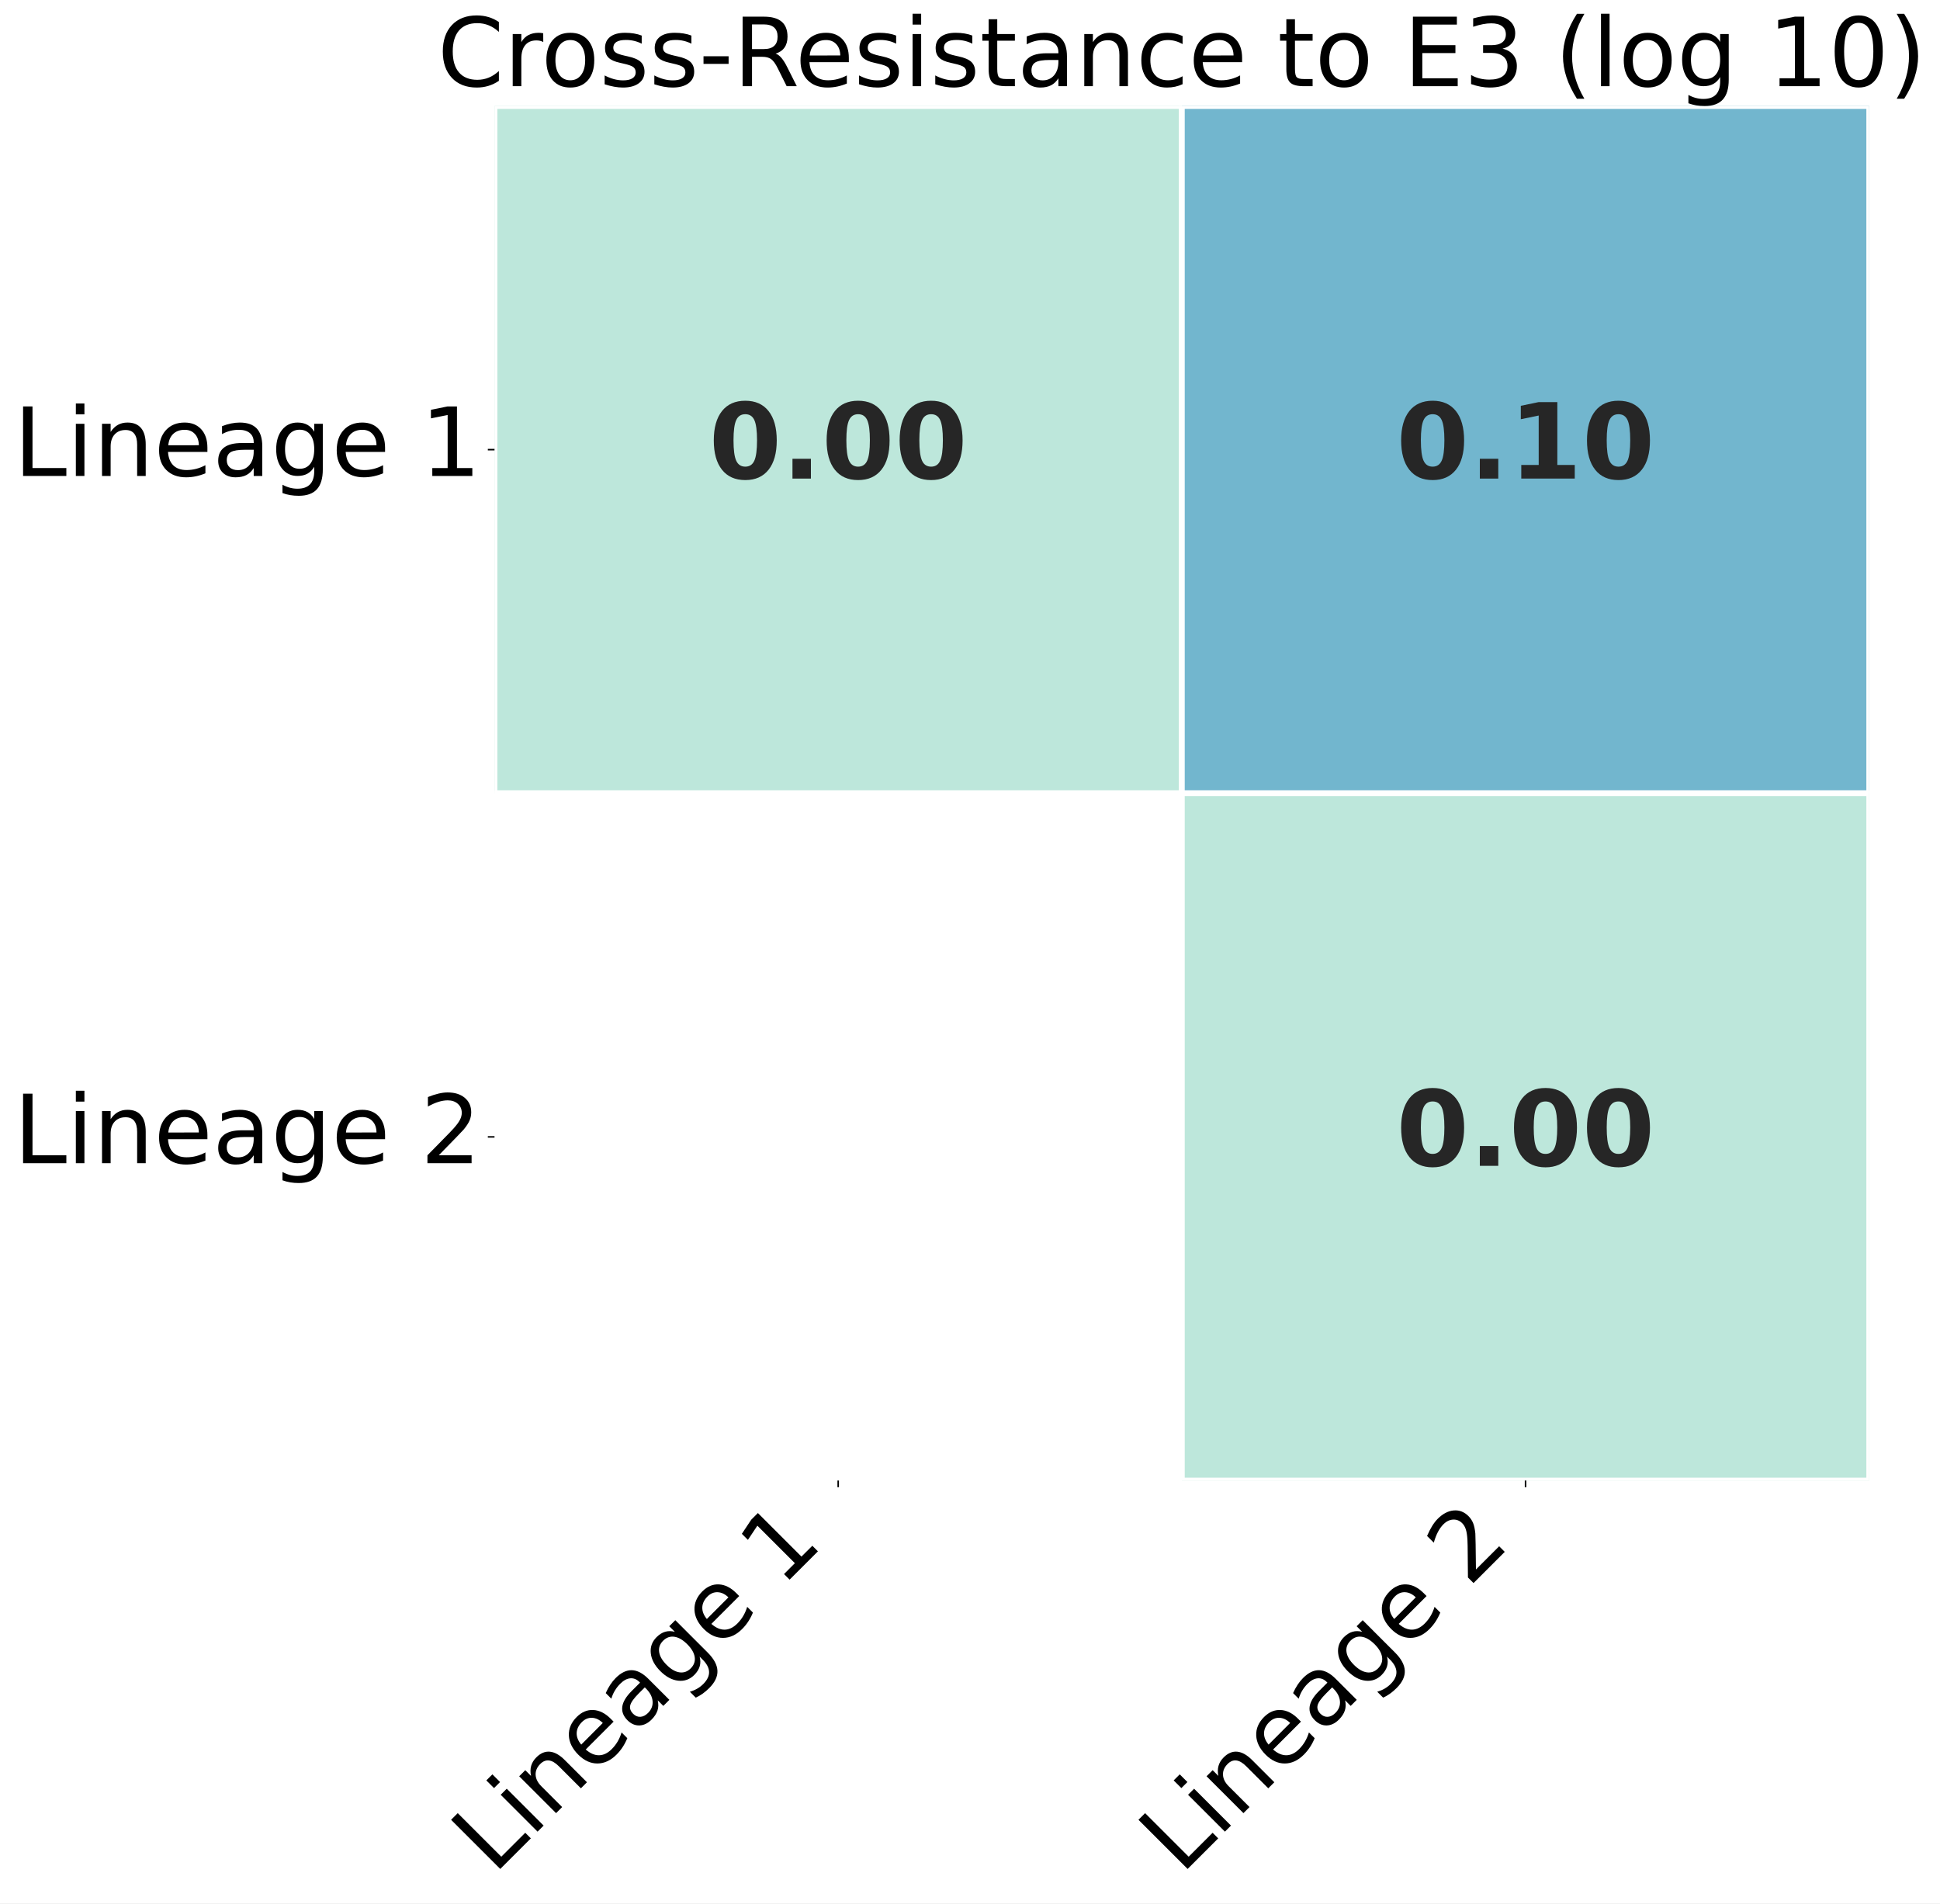
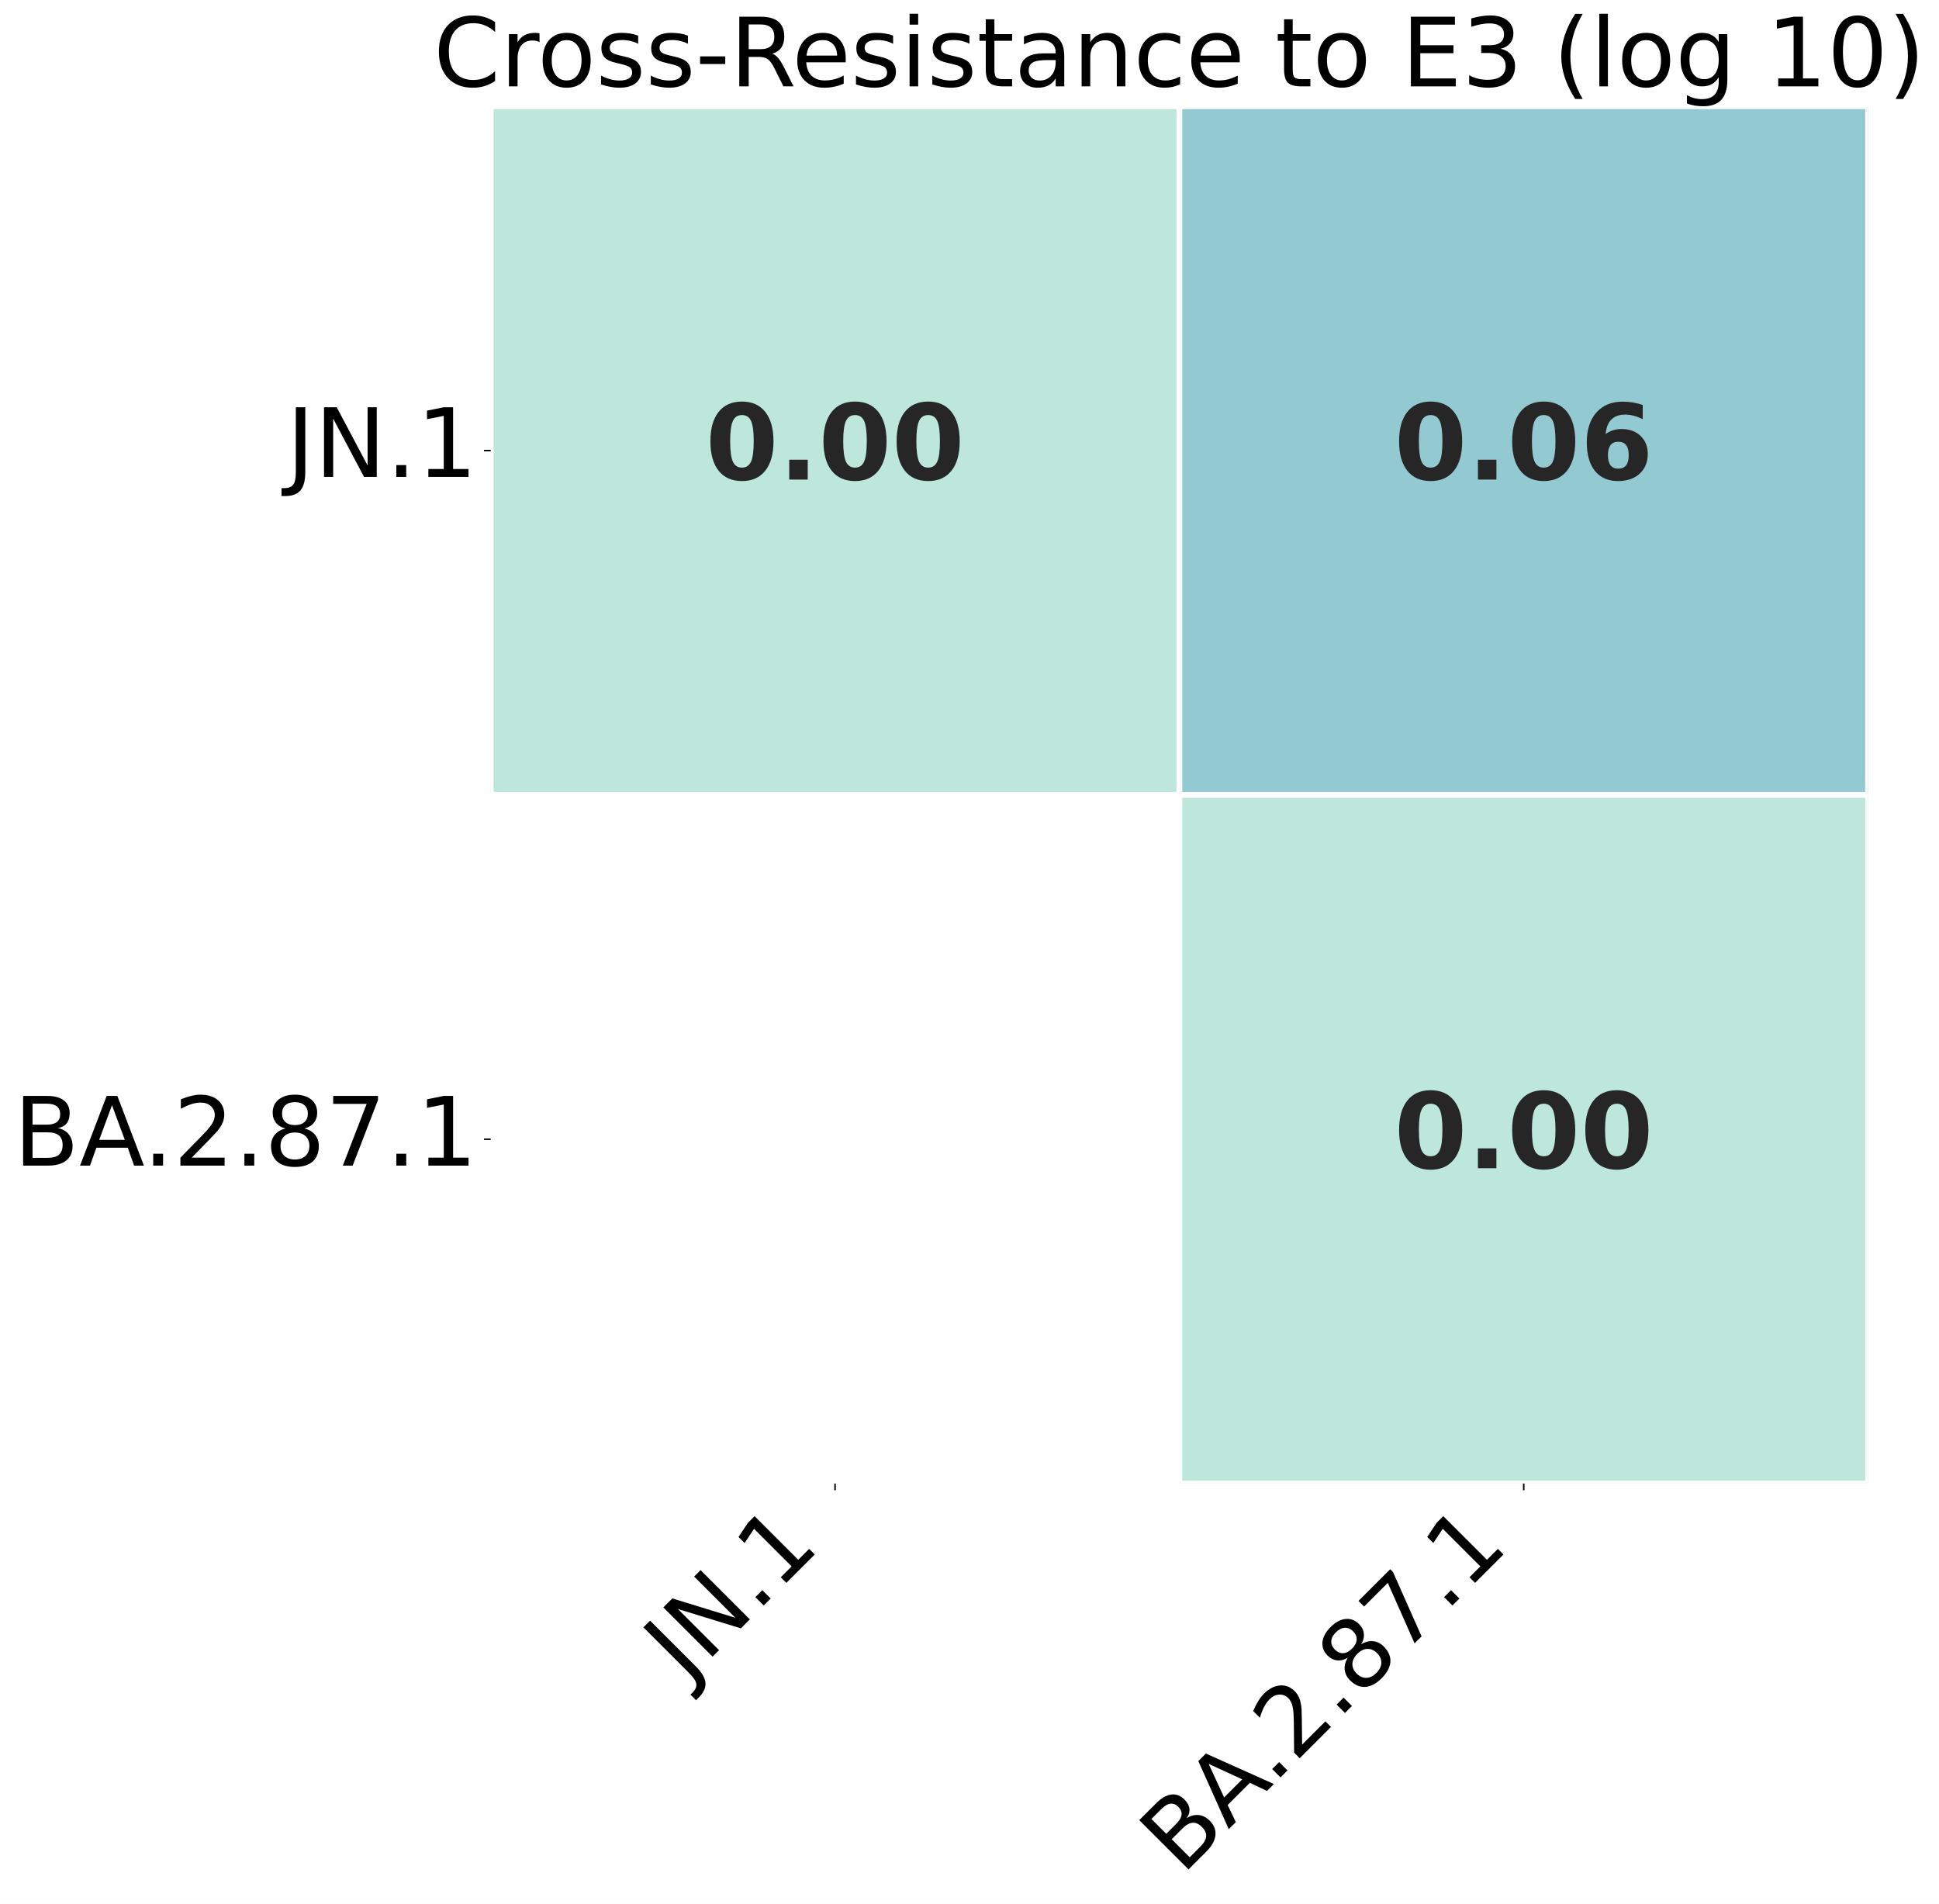
- <svg xmlns="http://www.w3.org/2000/svg" xmlns:xlink="http://www.w3.org/1999/xlink" width="1017.08pt" height="998.008pt" viewBox="0 0 1017.08 998.008" version="1.1">
+ <svg xmlns="http://www.w3.org/2000/svg" xmlns:xlink="http://www.w3.org/1999/xlink" width="1014.58pt" height="996.24pt" viewBox="0 0 1014.58 996.24" version="1.1">
  <defs>
    <style type="text/css">*{stroke-linejoin: round; stroke-linecap: butt}</style>
  </defs>
  <g id="figure_1">
    <g id="patch_1">
-       <path d="M 0 998.008  L 1017.08 998.008  L 1017.08 -0  L 0 -0  z " style="fill: #ffffff" />
+       <path d="M 0 996.24  L 1014.58 996.24  L 1014.58 -0  L 0 -0  z " style="fill: #ffffff" />
    </g>
    <g id="axes_1">
      <g id="patch_2">
-         <path d="M 259.255 776.311  L 979.975 776.311  L 979.975 55.591  L 259.255 55.591  z " style="fill: #ffffff" />
+         <path d="M 256.755 776.311  L 977.475 776.311  L 977.475 55.591  L 256.755 55.591  z " style="fill: #ffffff" />
      </g>
      <g id="QuadMesh_1">
-         <path d="M 259.255 55.591  L 619.615 55.591  L 619.615 415.951  L 259.255 415.951  L 259.255 55.591  " clip-path="url(#p8092d24008)" style="fill: #bde7db; stroke: #ffffff; stroke-width: 3" />
-         <path d="M 619.615 55.591  L 979.975 55.591  L 979.975 415.951  L 619.615 415.951  L 619.615 55.591  " clip-path="url(#p8092d24008)" style="fill: #72b6ce; stroke: #ffffff; stroke-width: 3" />
-         <path d="M 259.255 415.951  L 619.615 415.951  L 619.615 776.311  L 259.255 776.311  L 259.255 415.951  " clip-path="url(#p8092d24008)" style="fill: none; stroke: #ffffff; stroke-width: 3" />
-         <path d="M 619.615 415.951  L 979.975 415.951  L 979.975 776.311  L 619.615 776.311  L 619.615 415.951  " clip-path="url(#p8092d24008)" style="fill: #bde7db; stroke: #ffffff; stroke-width: 3" />
+         <path d="M 256.755 55.591  L 617.115 55.591  L 617.115 415.951  L 256.755 415.951  L 256.755 55.591  " clip-path="url(#p95a4823d1f)" style="fill: #bde7db; stroke: #ffffff; stroke-width: 3" />
+         <path d="M 617.115 55.591  L 977.475 55.591  L 977.475 415.951  L 617.115 415.951  L 617.115 55.591  " clip-path="url(#p95a4823d1f)" style="fill: #93cad1; stroke: #ffffff; stroke-width: 3" />
+         <path d="M 256.755 415.951  L 617.115 415.951  L 617.115 776.311  L 256.755 776.311  L 256.755 415.951  " clip-path="url(#p95a4823d1f)" style="fill: none; stroke: #ffffff; stroke-width: 3" />
+         <path d="M 617.115 415.951  L 977.475 415.951  L 977.475 776.311  L 617.115 776.311  L 617.115 415.951  " clip-path="url(#p95a4823d1f)" style="fill: #bde7db; stroke: #ffffff; stroke-width: 3" />
      </g>
      <g id="matplotlib.axis_1">
        <g id="xtick_1">
          <g id="line2d_1">
            <defs>
-               <path id="m381f3e1be8" d="M 0 0  L 0 3.5  " style="stroke: #000000; stroke-width: 0.8" />
+               <path id="me26598e26e" d="M 0 0  L 0 3.5  " style="stroke: #000000; stroke-width: 0.8" />
            </defs>
            <g>
-               <use xlink:href="#m381f3e1be8" x="439.435" y="776.311" style="stroke: #000000; stroke-width: 0.8" />
+               <use xlink:href="#me26598e26e" x="436.935" y="776.311" style="stroke: #000000; stroke-width: 0.8" />
            </g>
          </g>
          <g id="text_1">
-             <g transform="translate(258.8021 983.455) rotate(-45) scale(0.5 -0.5)">
+             <g transform="translate(358.9706 880.7864) rotate(-45) scale(0.5 -0.5)">
              <defs>
-                 <path id="DejaVuSans-4c" d="M 628 4666  L 1259 4666  L 1259 531  L 3531 531  L 3531 0  L 628 0  L 628 4666  z " transform="scale(0.015625)" />
-                 <path id="DejaVuSans-69" d="M 603 3500  L 1178 3500  L 1178 0  L 603 0  L 603 3500  z M 603 4863  L 1178 4863  L 1178 4134  L 603 4134  L 603 4863  z " transform="scale(0.015625)" />
-                 <path id="DejaVuSans-6e" d="M 3513 2113  L 3513 0  L 2938 0  L 2938 2094  Q 2938 2591 2744 2837  Q 2550 3084 2163 3084  Q 1697 3084 1428 2787  Q 1159 2491 1159 1978  L 1159 0  L 581 0  L 581 3500  L 1159 3500  L 1159 2956  Q 1366 3272 1645 3428  Q 1925 3584 2291 3584  Q 2894 3584 3203 3211  Q 3513 2838 3513 2113  z " transform="scale(0.015625)" />
-                 <path id="DejaVuSans-65" d="M 3597 1894  L 3597 1613  L 953 1613  Q 991 1019 1311 708  Q 1631 397 2203 397  Q 2534 397 2845 478  Q 3156 559 3463 722  L 3463 178  Q 3153 47 2828 -22  Q 2503 -91 2169 -91  Q 1331 -91 842 396  Q 353 884 353 1716  Q 353 2575 817 3079  Q 1281 3584 2069 3584  Q 2775 3584 3186 3129  Q 3597 2675 3597 1894  z M 3022 2063  Q 3016 2534 2758 2815  Q 2500 3097 2075 3097  Q 1594 3097 1305 2825  Q 1016 2553 972 2059  L 3022 2063  z " transform="scale(0.015625)" />
-                 <path id="DejaVuSans-61" d="M 2194 1759  Q 1497 1759 1228 1600  Q 959 1441 959 1056  Q 959 750 1161 570  Q 1363 391 1709 391  Q 2188 391 2477 730  Q 2766 1069 2766 1631  L 2766 1759  L 2194 1759  z M 3341 1997  L 3341 0  L 2766 0  L 2766 531  Q 2569 213 2275 61  Q 1981 -91 1556 -91  Q 1019 -91 701 211  Q 384 513 384 1019  Q 384 1609 779 1909  Q 1175 2209 1959 2209  L 2766 2209  L 2766 2266  Q 2766 2663 2505 2880  Q 2244 3097 1772 3097  Q 1472 3097 1187 3025  Q 903 2953 641 2809  L 641 3341  Q 956 3463 1253 3523  Q 1550 3584 1831 3584  Q 2591 3584 2966 3190  Q 3341 2797 3341 1997  z " transform="scale(0.015625)" />
-                 <path id="DejaVuSans-67" d="M 2906 1791  Q 2906 2416 2648 2759  Q 2391 3103 1925 3103  Q 1463 3103 1205 2759  Q 947 2416 947 1791  Q 947 1169 1205 825  Q 1463 481 1925 481  Q 2391 481 2648 825  Q 2906 1169 2906 1791  z M 3481 434  Q 3481 -459 3084 -895  Q 2688 -1331 1869 -1331  Q 1566 -1331 1297 -1286  Q 1028 -1241 775 -1147  L 775 -588  Q 1028 -725 1275 -790  Q 1522 -856 1778 -856  Q 2344 -856 2625 -561  Q 2906 -266 2906 331  L 2906 616  Q 2728 306 2450 153  Q 2172 0 1784 0  Q 1141 0 747 490  Q 353 981 353 1791  Q 353 2603 747 3093  Q 1141 3584 1784 3584  Q 2172 3584 2450 3431  Q 2728 3278 2906 2969  L 2906 3500  L 3481 3500  L 3481 434  z " transform="scale(0.015625)" />
-                 <path id="DejaVuSans-20" transform="scale(0.015625)" />
+                 <path id="DejaVuSans-4a" d="M 628 4666  L 1259 4666  L 1259 325  Q 1259 -519 939 -900  Q 619 -1281 -91 -1281  L -331 -1281  L -331 -750  L -134 -750  Q 284 -750 456 -515  Q 628 -281 628 325  L 628 4666  z " transform="scale(0.015625)" />
+                 <path id="DejaVuSans-4e" d="M 628 4666  L 1478 4666  L 3547 763  L 3547 4666  L 4159 4666  L 4159 0  L 3309 0  L 1241 3903  L 1241 0  L 628 0  L 628 4666  z " transform="scale(0.015625)" />
+                 <path id="DejaVuSans-2e" d="M 684 794  L 1344 794  L 1344 0  L 684 0  L 684 794  z " transform="scale(0.015625)" />
                <path id="DejaVuSans-31" d="M 794 531  L 1825 531  L 1825 4091  L 703 3866  L 703 4441  L 1819 4666  L 2450 4666  L 2450 531  L 3481 531  L 3481 0  L 794 0  L 794 531  z " transform="scale(0.015625)" />
              </defs>
-               <use xlink:href="#DejaVuSans-4c" />
-               <use xlink:href="#DejaVuSans-69" x="55.713" />
-               <use xlink:href="#DejaVuSans-6e" x="83.496" />
-               <use xlink:href="#DejaVuSans-65" x="146.875" />
-               <use xlink:href="#DejaVuSans-61" x="208.398" />
-               <use xlink:href="#DejaVuSans-67" x="269.678" />
-               <use xlink:href="#DejaVuSans-65" x="333.154" />
-               <use xlink:href="#DejaVuSans-20" x="394.678" />
-               <use xlink:href="#DejaVuSans-31" x="426.465" />
+               <use xlink:href="#DejaVuSans-4a" />
+               <use xlink:href="#DejaVuSans-4e" x="29.492" />
+               <use xlink:href="#DejaVuSans-2e" x="104.297" />
+               <use xlink:href="#DejaVuSans-31" x="136.084" />
            </g>
          </g>
        </g>
        <g id="xtick_2">
          <g id="line2d_2">
            <g>
-               <use xlink:href="#m381f3e1be8" x="799.795" y="776.311" style="stroke: #000000; stroke-width: 0.8" />
+               <use xlink:href="#me26598e26e" x="797.295" y="776.311" style="stroke: #000000; stroke-width: 0.8" />
            </g>
          </g>
          <g id="text_2">
-             <g transform="translate(619.1621 983.455) rotate(-45) scale(0.5 -0.5)">
+             <g transform="translate(618.4298 981.6872) rotate(-45) scale(0.5 -0.5)">
              <defs>
+                 <path id="DejaVuSans-42" d="M 1259 2228  L 1259 519  L 2272 519  Q 2781 519 3026 730  Q 3272 941 3272 1375  Q 3272 1813 3026 2020  Q 2781 2228 2272 2228  L 1259 2228  z M 1259 4147  L 1259 2741  L 2194 2741  Q 2656 2741 2882 2914  Q 3109 3088 3109 3444  Q 3109 3797 2882 3972  Q 2656 4147 2194 4147  L 1259 4147  z M 628 4666  L 2241 4666  Q 2963 4666 3353 4366  Q 3744 4066 3744 3513  Q 3744 3084 3544 2831  Q 3344 2578 2956 2516  Q 3422 2416 3680 2098  Q 3938 1781 3938 1306  Q 3938 681 3513 340  Q 3088 0 2303 0  L 628 0  L 628 4666  z " transform="scale(0.015625)" />
+                 <path id="DejaVuSans-41" d="M 2188 4044  L 1331 1722  L 3047 1722  L 2188 4044  z M 1831 4666  L 2547 4666  L 4325 0  L 3669 0  L 3244 1197  L 1141 1197  L 716 0  L 50 0  L 1831 4666  z " transform="scale(0.015625)" />
                <path id="DejaVuSans-32" d="M 1228 531  L 3431 531  L 3431 0  L 469 0  L 469 531  Q 828 903 1448 1529  Q 2069 2156 2228 2338  Q 2531 2678 2651 2914  Q 2772 3150 2772 3378  Q 2772 3750 2511 3984  Q 2250 4219 1831 4219  Q 1534 4219 1204 4116  Q 875 4013 500 3803  L 500 4441  Q 881 4594 1212 4672  Q 1544 4750 1819 4750  Q 2544 4750 2975 4387  Q 3406 4025 3406 3419  Q 3406 3131 3298 2873  Q 3191 2616 2906 2266  Q 2828 2175 2409 1742  Q 1991 1309 1228 531  z " transform="scale(0.015625)" />
+                 <path id="DejaVuSans-38" d="M 2034 2216  Q 1584 2216 1326 1975  Q 1069 1734 1069 1313  Q 1069 891 1326 650  Q 1584 409 2034 409  Q 2484 409 2743 651  Q 3003 894 3003 1313  Q 3003 1734 2745 1975  Q 2488 2216 2034 2216  z M 1403 2484  Q 997 2584 770 2862  Q 544 3141 544 3541  Q 544 4100 942 4425  Q 1341 4750 2034 4750  Q 2731 4750 3128 4425  Q 3525 4100 3525 3541  Q 3525 3141 3298 2862  Q 3072 2584 2669 2484  Q 3125 2378 3379 2068  Q 3634 1759 3634 1313  Q 3634 634 3220 271  Q 2806 -91 2034 -91  Q 1263 -91 848 271  Q 434 634 434 1313  Q 434 1759 690 2068  Q 947 2378 1403 2484  z M 1172 3481  Q 1172 3119 1398 2916  Q 1625 2713 2034 2713  Q 2441 2713 2670 2916  Q 2900 3119 2900 3481  Q 2900 3844 2670 4047  Q 2441 4250 2034 4250  Q 1625 4250 1398 4047  Q 1172 3844 1172 3481  z " transform="scale(0.015625)" />
+                 <path id="DejaVuSans-37" d="M 525 4666  L 3525 4666  L 3525 4397  L 1831 0  L 1172 0  L 2766 4134  L 525 4134  L 525 4666  z " transform="scale(0.015625)" />
              </defs>
-               <use xlink:href="#DejaVuSans-4c" />
-               <use xlink:href="#DejaVuSans-69" x="55.713" />
-               <use xlink:href="#DejaVuSans-6e" x="83.496" />
-               <use xlink:href="#DejaVuSans-65" x="146.875" />
-               <use xlink:href="#DejaVuSans-61" x="208.398" />
-               <use xlink:href="#DejaVuSans-67" x="269.678" />
-               <use xlink:href="#DejaVuSans-65" x="333.154" />
-               <use xlink:href="#DejaVuSans-20" x="394.678" />
-               <use xlink:href="#DejaVuSans-32" x="426.465" />
+               <use xlink:href="#DejaVuSans-42" />
+               <use xlink:href="#DejaVuSans-41" x="68.604" />
+               <use xlink:href="#DejaVuSans-2e" x="135.262" />
+               <use xlink:href="#DejaVuSans-32" x="167.049" />
+               <use xlink:href="#DejaVuSans-2e" x="230.672" />
+               <use xlink:href="#DejaVuSans-38" x="262.459" />
+               <use xlink:href="#DejaVuSans-37" x="326.082" />
+               <use xlink:href="#DejaVuSans-2e" x="389.705" />
+               <use xlink:href="#DejaVuSans-31" x="421.492" />
            </g>
          </g>
        </g>
      </g>
      <g id="matplotlib.axis_2">
        <g id="ytick_1">
          <g id="line2d_3">
            <defs>
-               <path id="mccba377944" d="M 0 0  L -3.5 0  " style="stroke: #000000; stroke-width: 0.8" />
+               <path id="m0e0f0ae56a" d="M 0 0  L -3.5 0  " style="stroke: #000000; stroke-width: 0.8" />
            </defs>
            <g>
-               <use xlink:href="#mccba377944" x="259.255" y="235.771" style="stroke: #000000; stroke-width: 0.8" />
+               <use xlink:href="#m0e0f0ae56a" x="256.755" y="235.771" style="stroke: #000000; stroke-width: 0.8" />
            </g>
          </g>
          <g id="text_3">
-             <g transform="translate(7.2 249.5675) scale(0.5 -0.5)">
-               <use xlink:href="#DejaVuSans-4c" />
-               <use xlink:href="#DejaVuSans-69" x="55.713" />
-               <use xlink:href="#DejaVuSans-6e" x="83.496" />
-               <use xlink:href="#DejaVuSans-65" x="146.875" />
-               <use xlink:href="#DejaVuSans-61" x="208.398" />
-               <use xlink:href="#DejaVuSans-67" x="269.678" />
-               <use xlink:href="#DejaVuSans-65" x="333.154" />
-               <use xlink:href="#DejaVuSans-20" x="394.678" />
-               <use xlink:href="#DejaVuSans-31" x="426.465" />
+             <g transform="translate(149.8953 249.5675) scale(0.5 -0.5)">
+               <use xlink:href="#DejaVuSans-4a" />
+               <use xlink:href="#DejaVuSans-4e" x="29.492" />
+               <use xlink:href="#DejaVuSans-2e" x="104.297" />
+               <use xlink:href="#DejaVuSans-31" x="136.084" />
            </g>
          </g>
        </g>
        <g id="ytick_2">
          <g id="line2d_4">
            <g>
-               <use xlink:href="#mccba377944" x="259.255" y="596.131" style="stroke: #000000; stroke-width: 0.8" />
+               <use xlink:href="#m0e0f0ae56a" x="256.755" y="596.131" style="stroke: #000000; stroke-width: 0.8" />
            </g>
          </g>
          <g id="text_4">
            <g transform="translate(7.2 609.9275) scale(0.5 -0.5)">
-               <use xlink:href="#DejaVuSans-4c" />
-               <use xlink:href="#DejaVuSans-69" x="55.713" />
-               <use xlink:href="#DejaVuSans-6e" x="83.496" />
-               <use xlink:href="#DejaVuSans-65" x="146.875" />
-               <use xlink:href="#DejaVuSans-61" x="208.398" />
-               <use xlink:href="#DejaVuSans-67" x="269.678" />
-               <use xlink:href="#DejaVuSans-65" x="333.154" />
-               <use xlink:href="#DejaVuSans-20" x="394.678" />
-               <use xlink:href="#DejaVuSans-32" x="426.465" />
+               <use xlink:href="#DejaVuSans-42" />
+               <use xlink:href="#DejaVuSans-41" x="68.604" />
+               <use xlink:href="#DejaVuSans-2e" x="135.262" />
+               <use xlink:href="#DejaVuSans-32" x="167.049" />
+               <use xlink:href="#DejaVuSans-2e" x="230.672" />
+               <use xlink:href="#DejaVuSans-38" x="262.459" />
+               <use xlink:href="#DejaVuSans-37" x="326.082" />
+               <use xlink:href="#DejaVuSans-2e" x="389.705" />
+               <use xlink:href="#DejaVuSans-31" x="421.492" />
            </g>
          </g>
        </g>
      </g>
      <g id="text_5">
-         <g style="fill: #262626" transform="translate(371.587 250.9472) scale(0.55 -0.55)">
+         <g style="fill: #262626" transform="translate(369.087 250.9472) scale(0.55 -0.55)">
          <defs>
            <path id="DejaVuSans-Bold-30" d="M 2944 2338  Q 2944 3213 2780 3570  Q 2616 3928 2228 3928  Q 1841 3928 1675 3570  Q 1509 3213 1509 2338  Q 1509 1453 1675 1090  Q 1841 728 2228 728  Q 2613 728 2778 1090  Q 2944 1453 2944 2338  z M 4147 2328  Q 4147 1169 3647 539  Q 3147 -91 2228 -91  Q 1306 -91 806 539  Q 306 1169 306 2328  Q 306 3491 806 4120  Q 1306 4750 2228 4750  Q 3147 4750 3647 4120  Q 4147 3491 4147 2328  z " transform="scale(0.015625)" />
            <path id="DejaVuSans-Bold-2e" d="M 653 1209  L 1778 1209  L 1778 0  L 653 0  L 653 1209  z " transform="scale(0.015625)" />
          </defs>
          <use xlink:href="#DejaVuSans-Bold-30" />
          <use xlink:href="#DejaVuSans-Bold-2e" x="69.58" />
          <use xlink:href="#DejaVuSans-Bold-30" x="107.568" />
          <use xlink:href="#DejaVuSans-Bold-30" x="177.148" />
        </g>
      </g>
      <g id="text_6">
-         <g style="fill: #262626" transform="translate(731.947 250.9472) scale(0.55 -0.55)">
+         <g style="fill: #262626" transform="translate(729.447 250.9472) scale(0.55 -0.55)">
          <defs>
-             <path id="DejaVuSans-Bold-31" d="M 750 831  L 1813 831  L 1813 3847  L 722 3622  L 722 4441  L 1806 4666  L 2950 4666  L 2950 831  L 4013 831  L 4013 0  L 750 0  L 750 831  z " transform="scale(0.015625)" />
+             <path id="DejaVuSans-Bold-36" d="M 2316 2303  Q 2000 2303 1842 2098  Q 1684 1894 1684 1484  Q 1684 1075 1842 870  Q 2000 666 2316 666  Q 2634 666 2792 870  Q 2950 1075 2950 1484  Q 2950 1894 2792 2098  Q 2634 2303 2316 2303  z M 3803 4544  L 3803 3681  Q 3506 3822 3243 3889  Q 2981 3956 2731 3956  Q 2194 3956 1894 3657  Q 1594 3359 1544 2772  Q 1750 2925 1990 3001  Q 2231 3078 2516 3078  Q 3231 3078 3670 2659  Q 4109 2241 4109 1563  Q 4109 813 3618 361  Q 3128 -91 2303 -91  Q 1394 -91 895 523  Q 397 1138 397 2266  Q 397 3422 980 4083  Q 1563 4744 2578 4744  Q 2900 4744 3203 4694  Q 3506 4644 3803 4544  z " transform="scale(0.015625)" />
          </defs>
          <use xlink:href="#DejaVuSans-Bold-30" />
          <use xlink:href="#DejaVuSans-Bold-2e" x="69.58" />
-           <use xlink:href="#DejaVuSans-Bold-31" x="107.568" />
-           <use xlink:href="#DejaVuSans-Bold-30" x="177.148" />
+           <use xlink:href="#DejaVuSans-Bold-30" x="107.568" />
+           <use xlink:href="#DejaVuSans-Bold-36" x="177.148" />
        </g>
      </g>
      <g id="text_7">
-         <g style="fill: #262626" transform="translate(731.947 611.3072) scale(0.55 -0.55)">
+         <g style="fill: #262626" transform="translate(729.447 611.3072) scale(0.55 -0.55)">
          <use xlink:href="#DejaVuSans-Bold-30" />
          <use xlink:href="#DejaVuSans-Bold-2e" x="69.58" />
          <use xlink:href="#DejaVuSans-Bold-30" x="107.568" />
          <use xlink:href="#DejaVuSans-Bold-30" x="177.148" />
        </g>
      </g>
      <g id="text_8">
-         <g transform="translate(229.3491 45.19219) scale(0.5 -0.5)">
+         <g transform="translate(226.8491 45.19219) scale(0.5 -0.5)">
          <defs>
            <path id="DejaVuSans-43" d="M 4122 4306  L 4122 3641  Q 3803 3938 3442 4084  Q 3081 4231 2675 4231  Q 1875 4231 1450 3742  Q 1025 3253 1025 2328  Q 1025 1406 1450 917  Q 1875 428 2675 428  Q 3081 428 3442 575  Q 3803 722 4122 1019  L 4122 359  Q 3791 134 3420 21  Q 3050 -91 2638 -91  Q 1578 -91 968 557  Q 359 1206 359 2328  Q 359 3453 968 4101  Q 1578 4750 2638 4750  Q 3056 4750 3426 4639  Q 3797 4528 4122 4306  z " transform="scale(0.015625)" />
            <path id="DejaVuSans-72" d="M 2631 2963  Q 2534 3019 2420 3045  Q 2306 3072 2169 3072  Q 1681 3072 1420 2755  Q 1159 2438 1159 1844  L 1159 0  L 581 0  L 581 3500  L 1159 3500  L 1159 2956  Q 1341 3275 1631 3429  Q 1922 3584 2338 3584  Q 2397 3584 2469 3576  Q 2541 3569 2628 3553  L 2631 2963  z " transform="scale(0.015625)" />
            <path id="DejaVuSans-6f" d="M 1959 3097  Q 1497 3097 1228 2736  Q 959 2375 959 1747  Q 959 1119 1226 758  Q 1494 397 1959 397  Q 2419 397 2687 759  Q 2956 1122 2956 1747  Q 2956 2369 2687 2733  Q 2419 3097 1959 3097  z M 1959 3584  Q 2709 3584 3137 3096  Q 3566 2609 3566 1747  Q 3566 888 3137 398  Q 2709 -91 1959 -91  Q 1206 -91 779 398  Q 353 888 353 1747  Q 353 2609 779 3096  Q 1206 3584 1959 3584  z " transform="scale(0.015625)" />
            <path id="DejaVuSans-73" d="M 2834 3397  L 2834 2853  Q 2591 2978 2328 3040  Q 2066 3103 1784 3103  Q 1356 3103 1142 2972  Q 928 2841 928 2578  Q 928 2378 1081 2264  Q 1234 2150 1697 2047  L 1894 2003  Q 2506 1872 2764 1633  Q 3022 1394 3022 966  Q 3022 478 2636 193  Q 2250 -91 1575 -91  Q 1294 -91 989 -36  Q 684 19 347 128  L 347 722  Q 666 556 975 473  Q 1284 391 1588 391  Q 1994 391 2212 530  Q 2431 669 2431 922  Q 2431 1156 2273 1281  Q 2116 1406 1581 1522  L 1381 1569  Q 847 1681 609 1914  Q 372 2147 372 2553  Q 372 3047 722 3315  Q 1072 3584 1716 3584  Q 2034 3584 2315 3537  Q 2597 3491 2834 3397  z " transform="scale(0.015625)" />
            <path id="DejaVuSans-2d" d="M 313 2009  L 1997 2009  L 1997 1497  L 313 1497  L 313 2009  z " transform="scale(0.015625)" />
            <path id="DejaVuSans-52" d="M 2841 2188  Q 3044 2119 3236 1894  Q 3428 1669 3622 1275  L 4263 0  L 3584 0  L 2988 1197  Q 2756 1666 2539 1819  Q 2322 1972 1947 1972  L 1259 1972  L 1259 0  L 628 0  L 628 4666  L 2053 4666  Q 2853 4666 3247 4331  Q 3641 3997 3641 3322  Q 3641 2881 3436 2590  Q 3231 2300 2841 2188  z M 1259 4147  L 1259 2491  L 2053 2491  Q 2509 2491 2742 2702  Q 2975 2913 2975 3322  Q 2975 3731 2742 3939  Q 2509 4147 2053 4147  L 1259 4147  z " transform="scale(0.015625)" />
+             <path id="DejaVuSans-65" d="M 3597 1894  L 3597 1613  L 953 1613  Q 991 1019 1311 708  Q 1631 397 2203 397  Q 2534 397 2845 478  Q 3156 559 3463 722  L 3463 178  Q 3153 47 2828 -22  Q 2503 -91 2169 -91  Q 1331 -91 842 396  Q 353 884 353 1716  Q 353 2575 817 3079  Q 1281 3584 2069 3584  Q 2775 3584 3186 3129  Q 3597 2675 3597 1894  z M 3022 2063  Q 3016 2534 2758 2815  Q 2500 3097 2075 3097  Q 1594 3097 1305 2825  Q 1016 2553 972 2059  L 3022 2063  z " transform="scale(0.015625)" />
+             <path id="DejaVuSans-69" d="M 603 3500  L 1178 3500  L 1178 0  L 603 0  L 603 3500  z M 603 4863  L 1178 4863  L 1178 4134  L 603 4134  L 603 4863  z " transform="scale(0.015625)" />
            <path id="DejaVuSans-74" d="M 1172 4494  L 1172 3500  L 2356 3500  L 2356 3053  L 1172 3053  L 1172 1153  Q 1172 725 1289 603  Q 1406 481 1766 481  L 2356 481  L 2356 0  L 1766 0  Q 1100 0 847 248  Q 594 497 594 1153  L 594 3053  L 172 3053  L 172 3500  L 594 3500  L 594 4494  L 1172 4494  z " transform="scale(0.015625)" />
+             <path id="DejaVuSans-61" d="M 2194 1759  Q 1497 1759 1228 1600  Q 959 1441 959 1056  Q 959 750 1161 570  Q 1363 391 1709 391  Q 2188 391 2477 730  Q 2766 1069 2766 1631  L 2766 1759  L 2194 1759  z M 3341 1997  L 3341 0  L 2766 0  L 2766 531  Q 2569 213 2275 61  Q 1981 -91 1556 -91  Q 1019 -91 701 211  Q 384 513 384 1019  Q 384 1609 779 1909  Q 1175 2209 1959 2209  L 2766 2209  L 2766 2266  Q 2766 2663 2505 2880  Q 2244 3097 1772 3097  Q 1472 3097 1187 3025  Q 903 2953 641 2809  L 641 3341  Q 956 3463 1253 3523  Q 1550 3584 1831 3584  Q 2591 3584 2966 3190  Q 3341 2797 3341 1997  z " transform="scale(0.015625)" />
+             <path id="DejaVuSans-6e" d="M 3513 2113  L 3513 0  L 2938 0  L 2938 2094  Q 2938 2591 2744 2837  Q 2550 3084 2163 3084  Q 1697 3084 1428 2787  Q 1159 2491 1159 1978  L 1159 0  L 581 0  L 581 3500  L 1159 3500  L 1159 2956  Q 1366 3272 1645 3428  Q 1925 3584 2291 3584  Q 2894 3584 3203 3211  Q 3513 2838 3513 2113  z " transform="scale(0.015625)" />
            <path id="DejaVuSans-63" d="M 3122 3366  L 3122 2828  Q 2878 2963 2633 3030  Q 2388 3097 2138 3097  Q 1578 3097 1268 2742  Q 959 2388 959 1747  Q 959 1106 1268 751  Q 1578 397 2138 397  Q 2388 397 2633 464  Q 2878 531 3122 666  L 3122 134  Q 2881 22 2623 -34  Q 2366 -91 2075 -91  Q 1284 -91 818 406  Q 353 903 353 1747  Q 353 2603 823 3093  Q 1294 3584 2113 3584  Q 2378 3584 2631 3529  Q 2884 3475 3122 3366  z " transform="scale(0.015625)" />
+             <path id="DejaVuSans-20" transform="scale(0.015625)" />
            <path id="DejaVuSans-45" d="M 628 4666  L 3578 4666  L 3578 4134  L 1259 4134  L 1259 2753  L 3481 2753  L 3481 2222  L 1259 2222  L 1259 531  L 3634 531  L 3634 0  L 628 0  L 628 4666  z " transform="scale(0.015625)" />
            <path id="DejaVuSans-33" d="M 2597 2516  Q 3050 2419 3304 2112  Q 3559 1806 3559 1356  Q 3559 666 3084 287  Q 2609 -91 1734 -91  Q 1441 -91 1130 -33  Q 819 25 488 141  L 488 750  Q 750 597 1062 519  Q 1375 441 1716 441  Q 2309 441 2620 675  Q 2931 909 2931 1356  Q 2931 1769 2642 2001  Q 2353 2234 1838 2234  L 1294 2234  L 1294 2753  L 1863 2753  Q 2328 2753 2575 2939  Q 2822 3125 2822 3475  Q 2822 3834 2567 4026  Q 2313 4219 1838 4219  Q 1578 4219 1281 4162  Q 984 4106 628 3988  L 628 4550  Q 988 4650 1302 4700  Q 1616 4750 1894 4750  Q 2613 4750 3031 4423  Q 3450 4097 3450 3541  Q 3450 3153 3228 2886  Q 3006 2619 2597 2516  z " transform="scale(0.015625)" />
            <path id="DejaVuSans-28" d="M 1984 4856  Q 1566 4138 1362 3434  Q 1159 2731 1159 2009  Q 1159 1288 1364 580  Q 1569 -128 1984 -844  L 1484 -844  Q 1016 -109 783 600  Q 550 1309 550 2009  Q 550 2706 781 3412  Q 1013 4119 1484 4856  L 1984 4856  z " transform="scale(0.015625)" />
            <path id="DejaVuSans-6c" d="M 603 4863  L 1178 4863  L 1178 0  L 603 0  L 603 4863  z " transform="scale(0.015625)" />
+             <path id="DejaVuSans-67" d="M 2906 1791  Q 2906 2416 2648 2759  Q 2391 3103 1925 3103  Q 1463 3103 1205 2759  Q 947 2416 947 1791  Q 947 1169 1205 825  Q 1463 481 1925 481  Q 2391 481 2648 825  Q 2906 1169 2906 1791  z M 3481 434  Q 3481 -459 3084 -895  Q 2688 -1331 1869 -1331  Q 1566 -1331 1297 -1286  Q 1028 -1241 775 -1147  L 775 -588  Q 1028 -725 1275 -790  Q 1522 -856 1778 -856  Q 2344 -856 2625 -561  Q 2906 -266 2906 331  L 2906 616  Q 2728 306 2450 153  Q 2172 0 1784 0  Q 1141 0 747 490  Q 353 981 353 1791  Q 353 2603 747 3093  Q 1141 3584 1784 3584  Q 2172 3584 2450 3431  Q 2728 3278 2906 2969  L 2906 3500  L 3481 3500  L 3481 434  z " transform="scale(0.015625)" />
            <path id="DejaVuSans-30" d="M 2034 4250  Q 1547 4250 1301 3770  Q 1056 3291 1056 2328  Q 1056 1369 1301 889  Q 1547 409 2034 409  Q 2525 409 2770 889  Q 3016 1369 3016 2328  Q 3016 3291 2770 3770  Q 2525 4250 2034 4250  z M 2034 4750  Q 2819 4750 3233 4129  Q 3647 3509 3647 2328  Q 3647 1150 3233 529  Q 2819 -91 2034 -91  Q 1250 -91 836 529  Q 422 1150 422 2328  Q 422 3509 836 4129  Q 1250 4750 2034 4750  z " transform="scale(0.015625)" />
            <path id="DejaVuSans-29" d="M 513 4856  L 1013 4856  Q 1481 4119 1714 3412  Q 1947 2706 1947 2009  Q 1947 1309 1714 600  Q 1481 -109 1013 -844  L 513 -844  Q 928 -128 1133 580  Q 1338 1288 1338 2009  Q 1338 2731 1133 3434  Q 928 4138 513 4856  z " transform="scale(0.015625)" />
          </defs>
          <use xlink:href="#DejaVuSans-43" />
          <use xlink:href="#DejaVuSans-72" x="69.824" />
          <use xlink:href="#DejaVuSans-6f" x="108.688" />
          <use xlink:href="#DejaVuSans-73" x="169.869" />
          <use xlink:href="#DejaVuSans-73" x="221.969" />
          <use xlink:href="#DejaVuSans-2d" x="274.068" />
          <use xlink:href="#DejaVuSans-52" x="310.152" />
          <use xlink:href="#DejaVuSans-65" x="375.135" />
          <use xlink:href="#DejaVuSans-73" x="436.658" />
          <use xlink:href="#DejaVuSans-69" x="488.758" />
          <use xlink:href="#DejaVuSans-73" x="516.541" />
          <use xlink:href="#DejaVuSans-74" x="568.641" />
          <use xlink:href="#DejaVuSans-61" x="607.85" />
          <use xlink:href="#DejaVuSans-6e" x="669.129" />
          <use xlink:href="#DejaVuSans-63" x="732.508" />
          <use xlink:href="#DejaVuSans-65" x="787.488" />
          <use xlink:href="#DejaVuSans-20" x="849.012" />
          <use xlink:href="#DejaVuSans-74" x="880.799" />
          <use xlink:href="#DejaVuSans-6f" x="920.008" />
          <use xlink:href="#DejaVuSans-20" x="981.189" />
          <use xlink:href="#DejaVuSans-45" x="1012.977" />
          <use xlink:href="#DejaVuSans-33" x="1076.16" />
          <use xlink:href="#DejaVuSans-20" x="1139.783" />
          <use xlink:href="#DejaVuSans-28" x="1171.57" />
          <use xlink:href="#DejaVuSans-6c" x="1210.584" />
          <use xlink:href="#DejaVuSans-6f" x="1238.367" />
          <use xlink:href="#DejaVuSans-67" x="1299.549" />
          <use xlink:href="#DejaVuSans-20" x="1363.025" />
          <use xlink:href="#DejaVuSans-31" x="1394.812" />
          <use xlink:href="#DejaVuSans-30" x="1458.436" />
          <use xlink:href="#DejaVuSans-29" x="1522.059" />
        </g>
      </g>
    </g>
  </g>
  <defs>
-     <clipPath id="p8092d24008">
-       <rect x="259.255" y="55.591" width="720.72" height="720.72" />
+     <clipPath id="p95a4823d1f">
+       <rect x="256.755" y="55.591" width="720.72" height="720.72" />
    </clipPath>
  </defs>
</svg>
